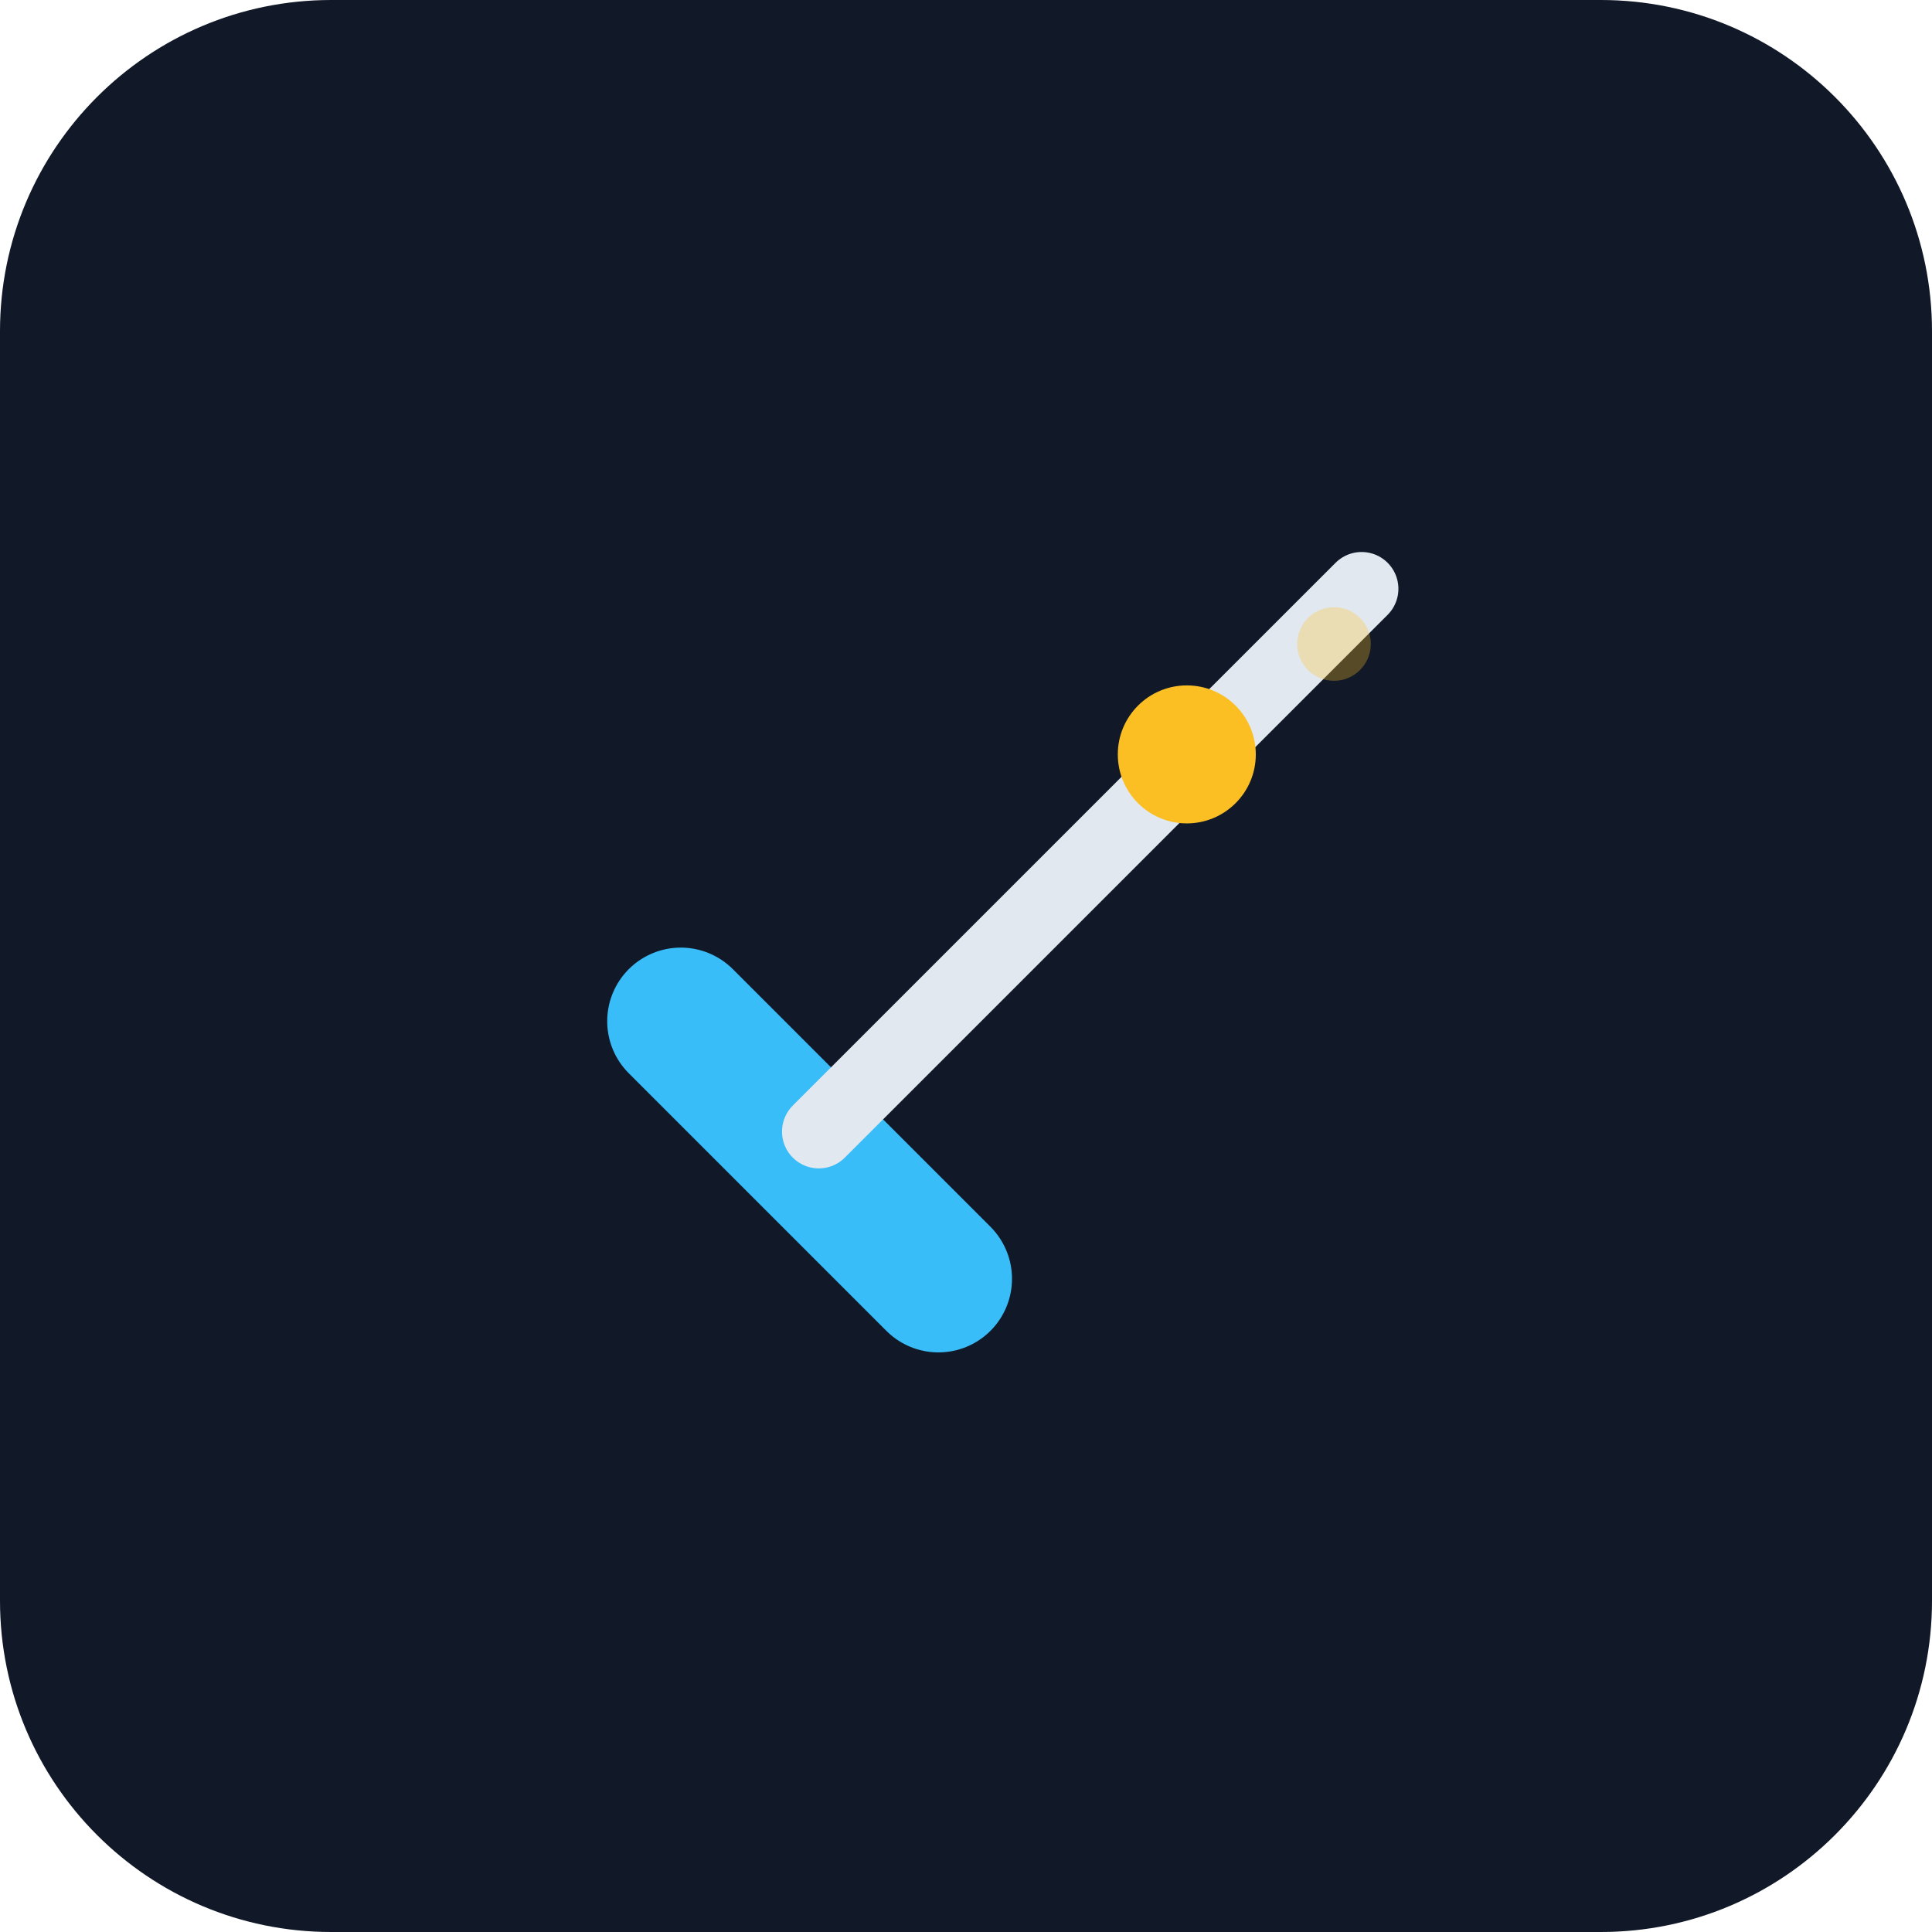
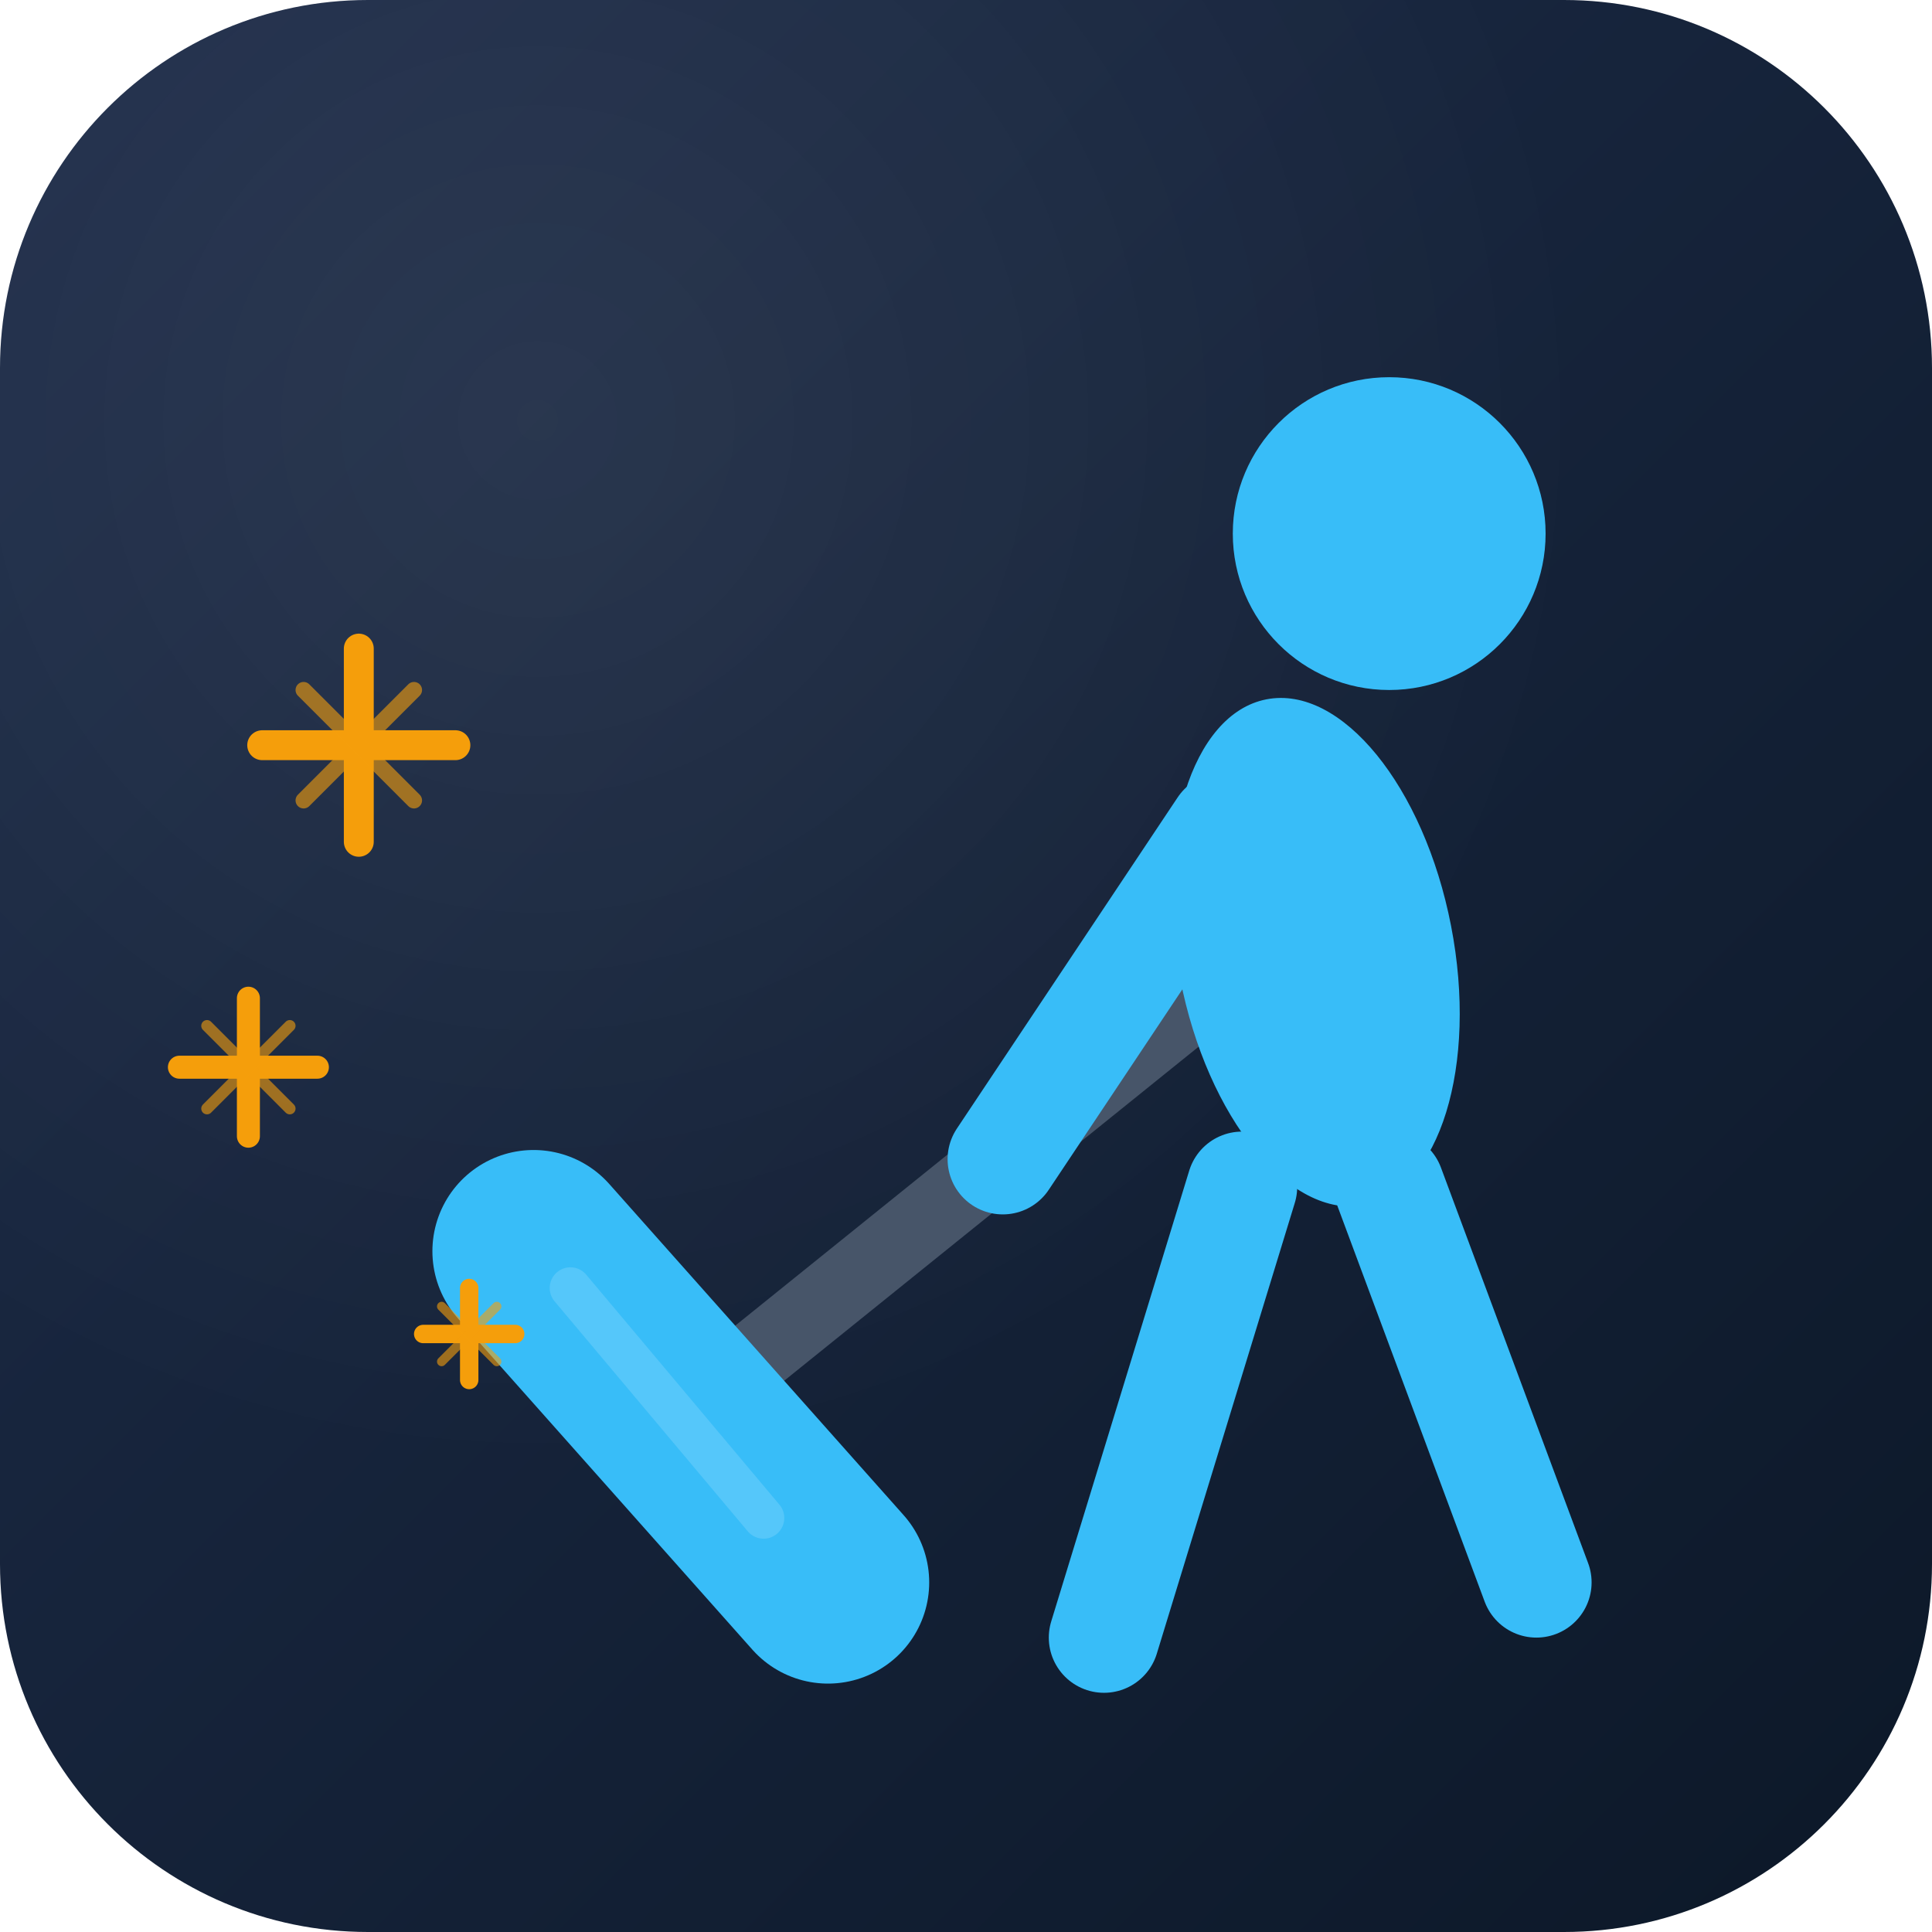
<svg xmlns="http://www.w3.org/2000/svg" viewBox="0 0 420 420" width="420" height="420">
-   <rect width="420" height="420" rx="72" fill="#111827" />
-   <line x1="148" y1="222" x2="204" y2="278" stroke="#38bdf8" stroke-width="32" stroke-linecap="round" />
-   <line x1="296" y1="128" x2="178" y2="246" stroke="#e2e8f0" stroke-width="16" stroke-linecap="round" />
-   <circle cx="258" cy="164" r="15" fill="#fbbf24" />
-   <circle cx="290" cy="140" r="8" fill="#fbbf24" opacity="0.30" />
+   <defs>
+     <linearGradient id="bg" x1="0" y1="0" x2="1" y2="1">
+       <stop offset="0%" stop-color="#1e2d4a" />
+       <stop offset="100%" stop-color="#0c1828" />
+     </linearGradient>
+     <radialGradient id="hl" cx="28%" cy="22%" r="54%">
+       <stop offset="0%" stop-color="#ffffff" stop-opacity="0.07" />
+       <stop offset="100%" stop-color="#ffffff" stop-opacity="0" />
+     </radialGradient>
+   </defs>
+   <rect width="420" height="420" rx="80" fill="url(#bg)" />
+   <rect width="420" height="420" rx="80" fill="url(#hl)" />
+   <line x1="282" y1="200" x2="148" y2="308" stroke="#475569" stroke-width="16" stroke-linecap="round" />
+   <line x1="116" y1="272" x2="180" y2="344" stroke="#38bdf8" stroke-width="44" stroke-linecap="round" />
+   <line x1="124" y1="280" x2="166" y2="330" stroke="#7dd3fc" stroke-width="9" stroke-linecap="round" opacity="0.42" />
+   <circle cx="302" cy="116" r="34" fill="#38bdf8" />
+   <ellipse cx="286" cy="207" rx="30" ry="56" fill="#38bdf8" transform="rotate(-11 286 207)" />
+   <line x1="266" y1="180" x2="218" y2="252" stroke="#38bdf8" stroke-width="24" stroke-linecap="round" />
+   <line x1="270" y1="258" x2="240" y2="356" stroke="#38bdf8" stroke-width="24" stroke-linecap="round" />
+   <line x1="302" y1="258" x2="334" y2="344" stroke="#38bdf8" stroke-width="24" stroke-linecap="round" />
+   <g transform="translate(78, 162)">
+     <line x1="0" y1="-21" x2="0" y2="21" stroke="#f59e0b" stroke-width="6.5" stroke-linecap="round" />
+     <line x1="-21" y1="0" x2="21" y2="0" stroke="#f59e0b" stroke-width="6.5" stroke-linecap="round" />
+     <line x1="-12" y1="-12" x2="12" y2="12" stroke="#f59e0b" stroke-width="3.5" stroke-linecap="round" opacity="0.60" />
+     <line x1="12" y1="-12" x2="-12" y2="12" stroke="#f59e0b" stroke-width="3.5" stroke-linecap="round" opacity="0.60" />
+   </g>
+   <g transform="translate(54, 232)">
+     <line x1="0" y1="-15" x2="0" y2="15" stroke="#f59e0b" stroke-width="5" stroke-linecap="round" />
+     <line x1="-15" y1="0" x2="15" y2="0" stroke="#f59e0b" stroke-width="5" stroke-linecap="round" />
+     <line x1="-9" y1="-9" x2="9" y2="9" stroke="#f59e0b" stroke-width="2.5" stroke-linecap="round" opacity="0.60" />
+     <line x1="9" y1="-9" x2="-9" y2="9" stroke="#f59e0b" stroke-width="2.5" stroke-linecap="round" opacity="0.60" />
+   </g>
+   <g transform="translate(102, 290)">
+     <line x1="0" y1="-10" x2="0" y2="10" stroke="#f59e0b" stroke-width="4" stroke-linecap="round" />
+     <line x1="-10" y1="0" x2="10" y2="0" stroke="#f59e0b" stroke-width="4" stroke-linecap="round" />
+     <line x1="-6" y1="-6" x2="6" y2="6" stroke="#f59e0b" stroke-width="2" stroke-linecap="round" opacity="0.60" />
+     <line x1="6" y1="-6" x2="-6" y2="6" stroke="#f59e0b" stroke-width="2" stroke-linecap="round" opacity="0.60" />
+   </g>
</svg>
